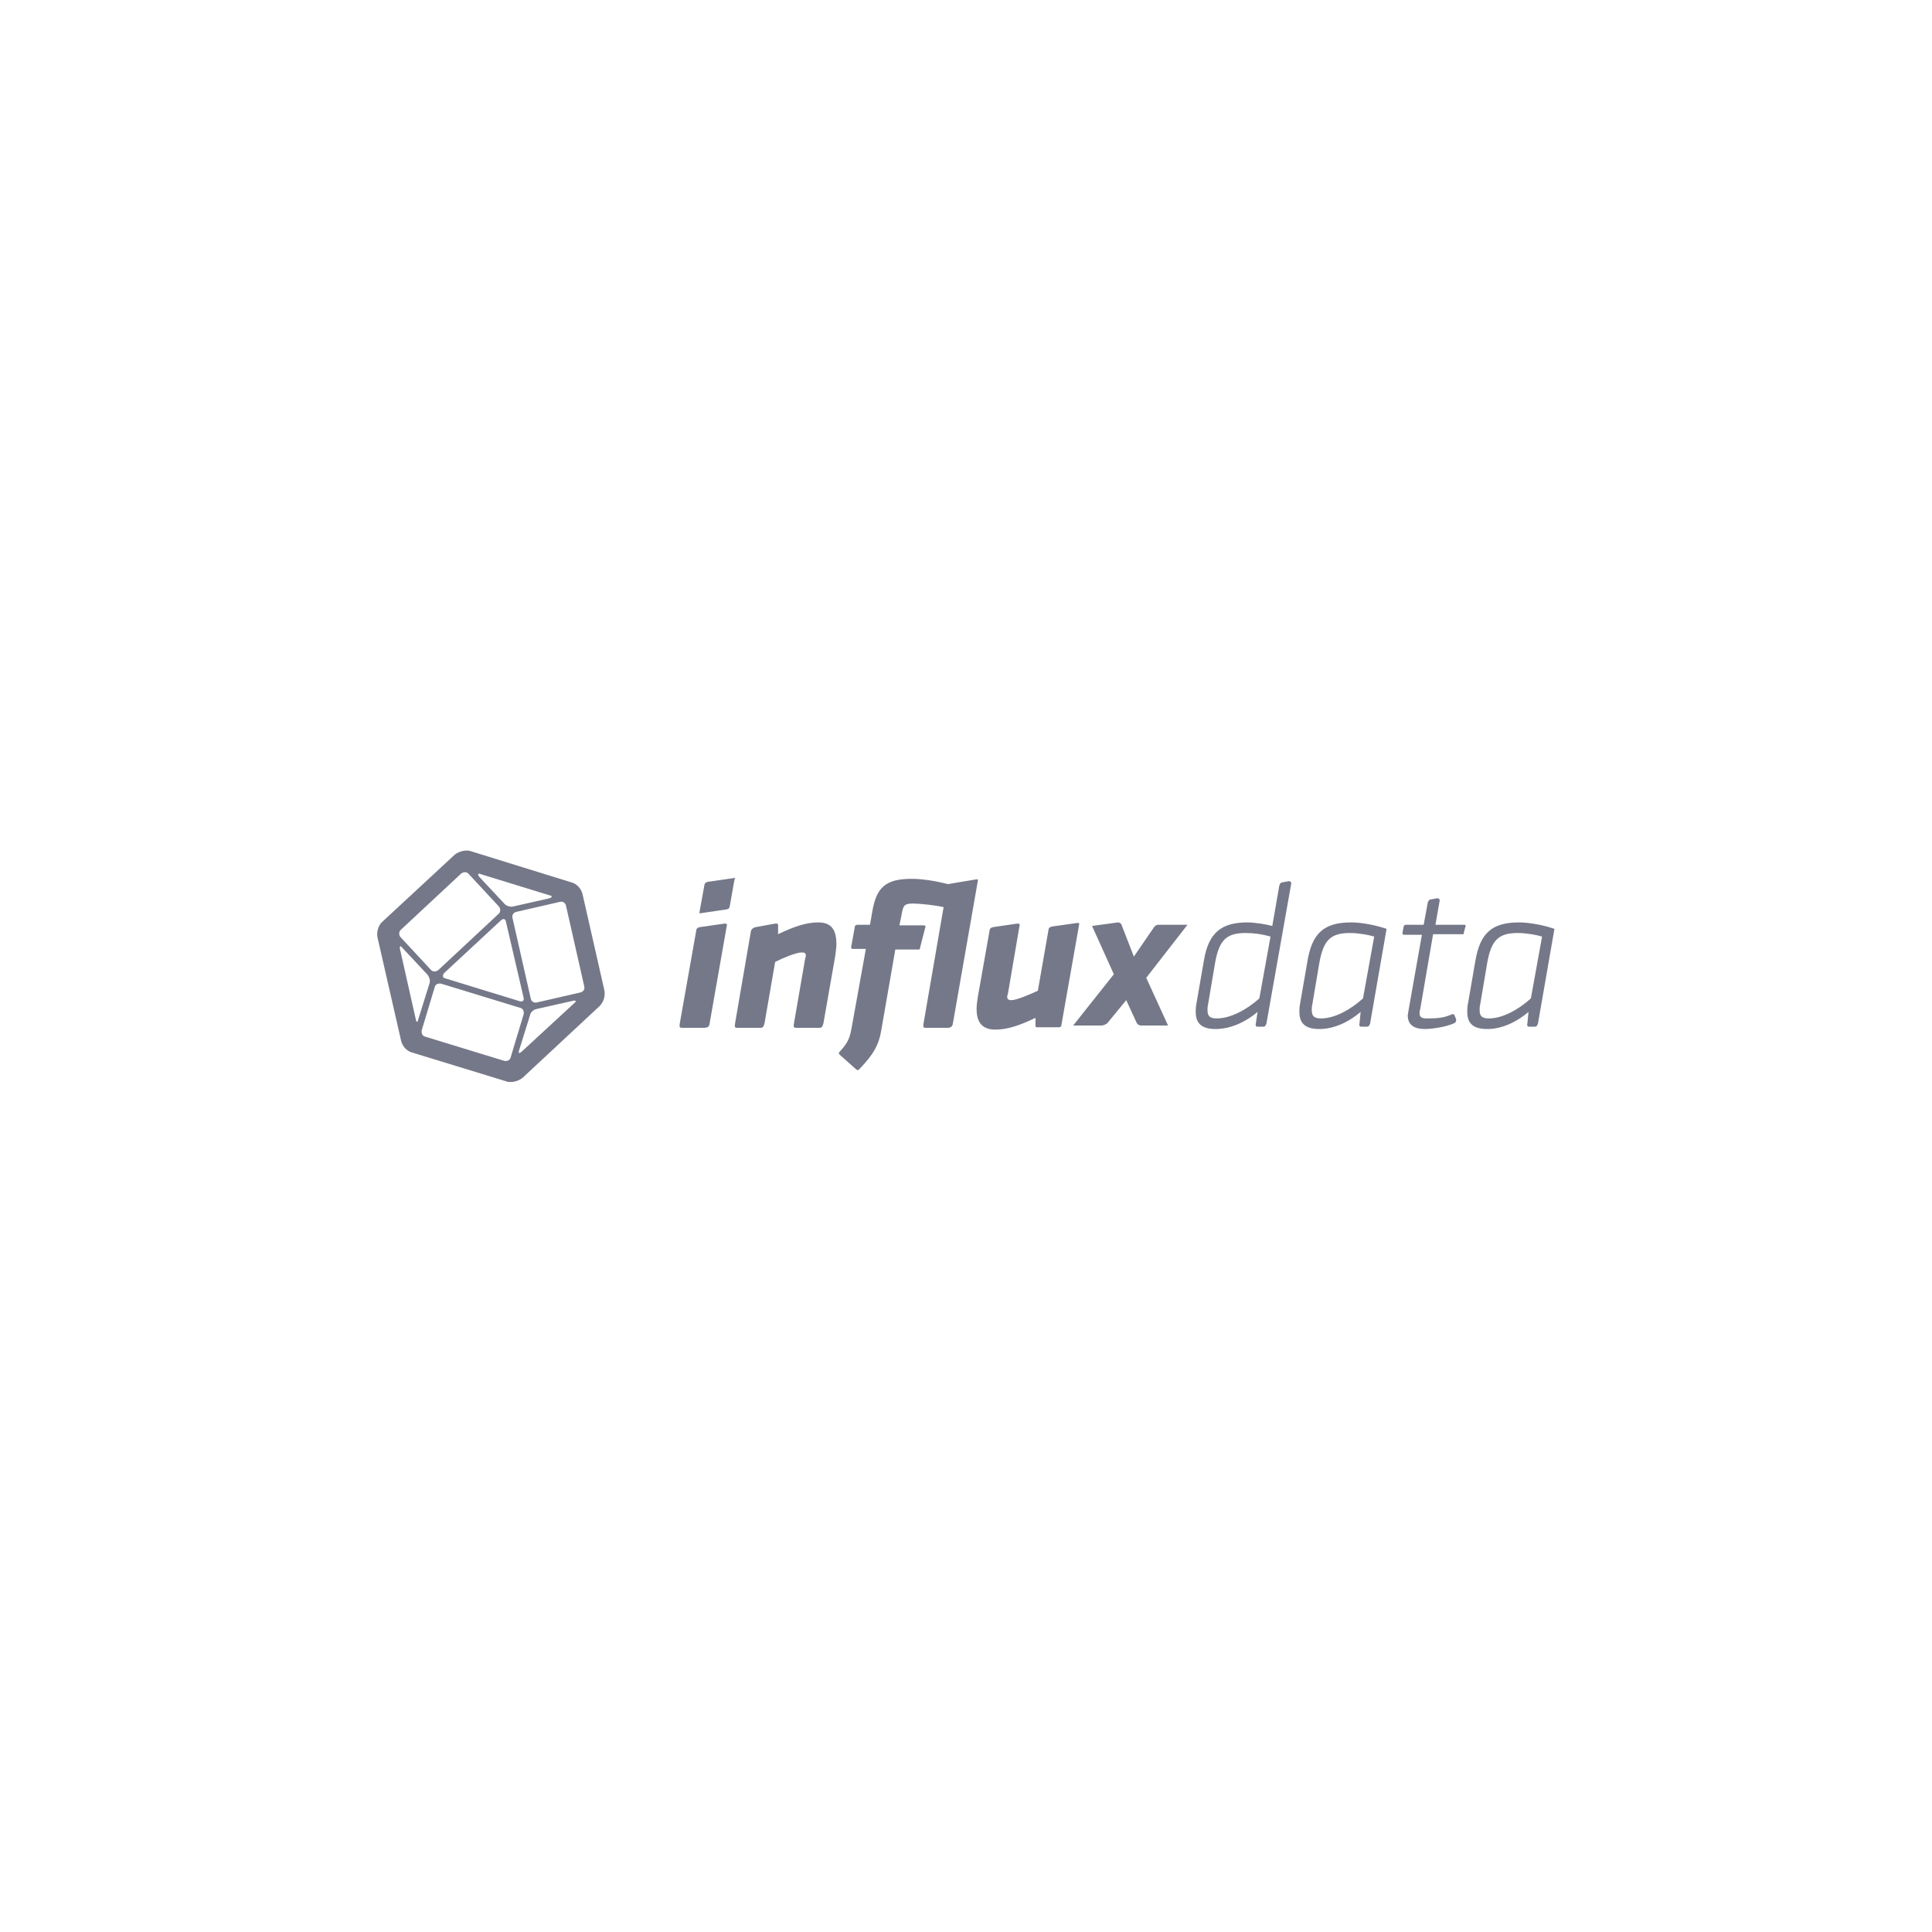
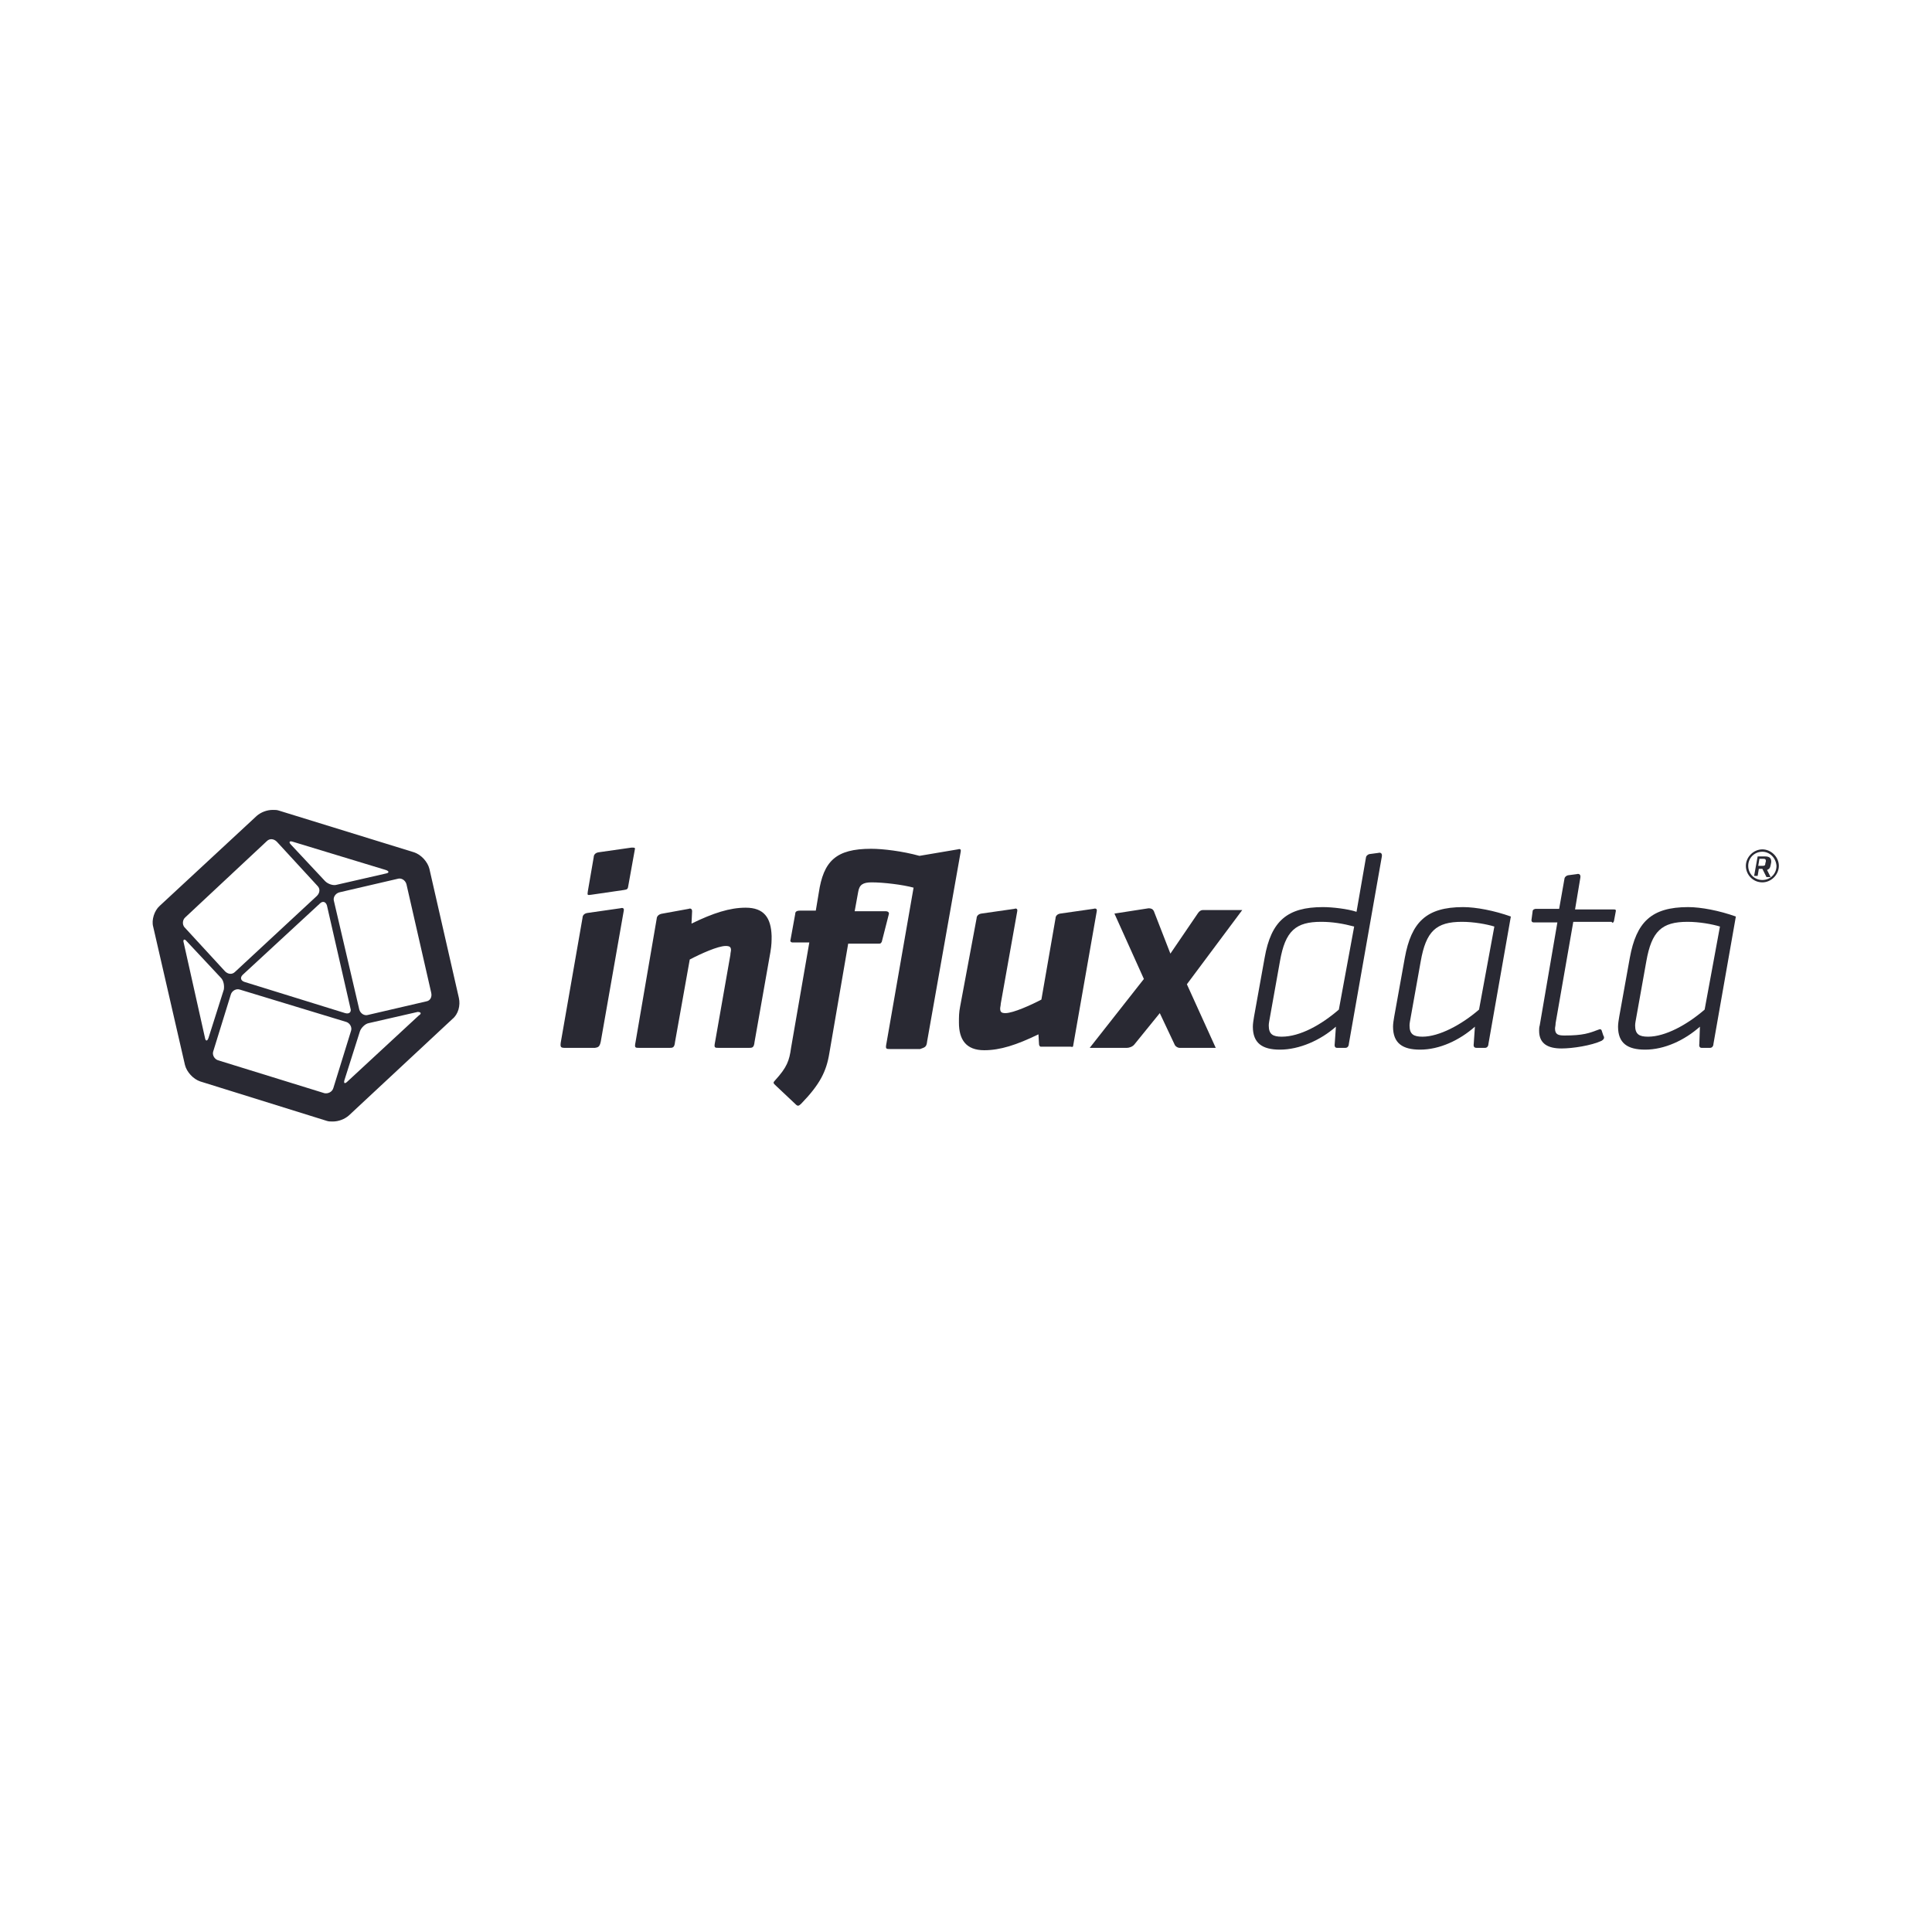
- <svg xmlns="http://www.w3.org/2000/svg" version="1.1" id="Layer_1" x="0px" y="0px" viewBox="-285 137 328 328" style="enable-background:new -285 137 328 328;" xml:space="preserve">
+ <svg xmlns="http://www.w3.org/2000/svg" version="1.1" id="Layer_1" x="0px" y="0px" width="328px" height="328px" viewBox="0 0 328 328" style="enable-background:new 0 0 328 328;" xml:space="preserve">
  <style type="text/css">
	.st0{fill:#FFFFFF;}
- 	.st1{fill:#757888;}
+ 	.st1{fill:#292933;}
</style>
+   <rect class="st0" width="328" height="328" />
  <g>
-     <rect x="-285" y="137" class="st0" width="328" height="328" />
-     <g>
-       <path class="st1" d="M-182.4,305.1l-3.7-16.3c-0.2-0.9-1-1.8-1.9-2l-17.1-5.3c-0.2-0.1-0.5-0.1-0.7-0.1c-0.7,0-1.5,0.3-2,0.7    l-12.3,11.4c-0.7,0.6-1,1.8-0.8,2.7l4,17.5c0.2,0.9,1,1.8,1.9,2l16,4.9c0.2,0.1,0.5,0.1,0.7,0.1c0.7,0,1.5-0.3,2-0.7l13.1-12.2    C-182.5,307.1-182.2,306-182.4,305.1z M-203.4,285.4l11.7,3.6c0.5,0.1,0.5,0.3,0,0.5l-6.2,1.4c-0.5,0.1-1.1-0.1-1.4-0.4l-4.3-4.6    C-204,285.4-203.8,285.2-203.4,285.4z M-196.1,306.4c0.1,0.5-0.2,0.7-0.6,0.6l-12.7-3.9c-0.5-0.1-0.5-0.5-0.2-0.9l9.7-9    c0.4-0.3,0.7-0.2,0.8,0.3L-196.1,306.4z M-217,294.9l10.3-9.6c0.4-0.3,0.9-0.3,1.2,0l5.2,5.6c0.3,0.4,0.3,0.9,0,1.2l-10.3,9.6    c-0.4,0.3-0.9,0.3-1.2,0l-5.2-5.6C-217.3,295.8-217.3,295.2-217,294.9z M-214.4,310.1l-2.7-12c-0.1-0.5,0.1-0.6,0.4-0.2l4.3,4.6    c0.3,0.4,0.5,1,0.3,1.5l-1.9,6.1C-214.1,310.6-214.3,310.6-214.4,310.1z M-199.4,317.1l-13.4-4.1c-0.5-0.1-0.7-0.6-0.6-1.1    l2.2-7.3c0.1-0.5,0.6-0.7,1.1-0.6l13.4,4.1c0.5,0.1,0.7,0.6,0.6,1.1l-2.2,7.3C-198.4,317-198.9,317.2-199.4,317.1z M-187.5,307.3    l-9,8.3c-0.4,0.3-0.5,0.2-0.4-0.2l1.9-6.1c0.1-0.5,0.6-0.9,1.1-1l6.2-1.4C-187.2,306.8-187.1,307-187.5,307.3z M-186.5,305.5    l-7.4,1.7c-0.5,0.1-0.9-0.2-1-0.7l-3.1-13.7c-0.1-0.5,0.2-0.9,0.7-1l7.4-1.7c0.5-0.1,0.9,0.2,1,0.7l3.1,13.7    C-185.7,305-186,305.4-186.5,305.5z" />
+     <path id="Cuboctahedron" class="st1" d="M77.9,169.4l-5-21.9c-0.3-1.2-1.4-2.4-2.6-2.8l-23-7.1c-0.3-0.1-0.6-0.1-1-0.1   c-1,0-2,0.4-2.7,1l-16.5,15.3c-0.9,0.8-1.4,2.4-1.1,3.5l5.4,23.5c0.3,1.2,1.4,2.4,2.6,2.8l21.5,6.7c0.3,0.1,0.6,0.1,1,0.1   c1,0,2-0.4,2.7-1L76.8,173C77.8,172.2,78.2,170.7,77.9,169.4z M49.7,142.9l15.8,4.8c0.6,0.2,0.6,0.5,0,0.6l-8.3,1.9   c-0.6,0.2-1.5-0.1-2-0.6l-5.8-6.2C49,143,49.1,142.7,49.7,142.9z M59.5,171.2c0.2,0.6-0.2,1-0.9,0.8l-17.1-5.3   c-0.6-0.2-0.8-0.7-0.3-1.2l13.1-12.1c0.5-0.5,1-0.3,1.2,0.3L59.5,171.2z M31.5,155.7l13.8-12.9c0.5-0.5,1.2-0.4,1.7,0.1l6.9,7.5   c0.5,0.5,0.4,1.2-0.1,1.7L39.9,165c-0.5,0.5-1.2,0.4-1.7-0.1l-6.9-7.5C30.9,156.9,31,156.1,31.5,155.7z M34.8,176.2l-3.6-16.1   c-0.2-0.6,0.1-0.8,0.5-0.3l5.8,6.2c0.5,0.5,0.6,1.4,0.5,2l-2.6,8.2C35.2,176.8,34.9,176.8,34.8,176.2z M55.1,185.6L37,180   c-0.6-0.2-1-0.9-0.8-1.5l3-9.7c0.2-0.6,0.9-1,1.5-0.8l18.1,5.5c0.6,0.2,1,0.9,0.8,1.5l-3,9.7C56.4,185.4,55.7,185.7,55.1,185.6z    M71.1,172.4L59,183.6c-0.5,0.5-0.7,0.3-0.5-0.3l2.6-8.2c0.2-0.6,0.9-1.3,1.5-1.4l8.3-1.9C71.5,171.8,71.6,172.1,71.1,172.4z    M72.4,170l-9.9,2.3c-0.6,0.2-1.3-0.2-1.5-0.9L56.7,153c-0.2-0.6,0.2-1.3,0.9-1.5l9.9-2.3c0.6-0.2,1.3,0.2,1.5,0.9l4.2,18.4   C73.4,169.3,73,169.9,72.4,170z" />
+     <g id="Type">
+       <path class="st1" d="M226.6,177.2c-0.1,0.6,0.2,0.7,0.4,0.7h1.4c0.5,0,0.6-0.5,0.6-0.7l5.6-31.8c0.1-0.6-0.3-0.7-0.6-0.6l0,0    l-1.5,0.2c-0.4,0.1-0.6,0.4-0.6,0.6l0,0l-1.6,9.2c-1.5-0.5-4.1-0.8-5.7-0.8c-6,0-8.8,2.3-9.9,8.6l-1.8,10    c-0.1,0.6-0.2,1.2-0.2,1.7c0,2.8,1.6,3.9,4.6,3.9c3.3,0,6.9-1.6,9.5-3.9L226.6,177.2z M217.6,176c-1.5,0-2.2-0.4-2.2-1.9    c0-0.4,0.1-0.8,0.2-1.4l1.7-9.5c0.9-5.2,2.7-6.7,7-6.7c1.9,0,3.7,0.3,5.6,0.8l-2.6,14.1C224.3,174,220.7,176,217.6,176z" />
+       <path class="st1" d="M250.2,177.2c-0.1,0.6,0.2,0.7,0.5,0.7h1.4c0.5,0,0.6-0.5,0.6-0.7l0,0l3.8-21.6c-2.8-1-5.9-1.6-8.1-1.6    c-6.3,0-8.8,2.6-9.9,8.6l-1.8,10c-0.1,0.6-0.2,1.2-0.2,1.7c0,2.8,1.6,3.9,4.6,3.9c3.3,0,6.7-1.6,9.3-3.9L250.2,177.2z M241.5,176    c-1.5,0-2.2-0.4-2.2-1.9c0-0.4,0.1-0.8,0.2-1.4l1.7-9.5c0.9-5.1,2.6-6.7,7-6.7c2,0,4.2,0.4,5.5,0.8l-2.6,14.1    C248.1,174,244.3,176,241.5,176z" />
+       <path class="st1" d="M288.5,177.2c-0.1,0.6,0.2,0.7,0.4,0.7h1.4c0.5,0,0.6-0.5,0.6-0.7l0,0l3.8-21.6c-2.8-1-5.9-1.6-8.1-1.6    c-6.3,0-8.8,2.6-9.9,8.6l-1.8,10c-0.1,0.6-0.2,1.2-0.2,1.7c0,2.8,1.6,3.9,4.6,3.9c3.3,0,6.7-1.6,9.3-3.9L288.5,177.2z M279.8,176    c-1.5,0-2.2-0.4-2.2-1.9c0-0.4,0.1-0.8,0.2-1.4l1.7-9.5c0.9-5.1,2.6-6.7,7-6.7c2,0,4.2,0.4,5.5,0.8l-2.6,14.1    C286.4,174,282.7,176,279.8,176z" />
      <g>
-         <path class="st1" d="M-71.8,310.8c-0.1,0.4,0.1,0.5,0.3,0.5h1c0.4,0,0.4-0.4,0.5-0.5l4.2-23.7c0.1-0.4-0.2-0.5-0.4-0.5l0,0     l-1.1,0.2c-0.3,0-0.4,0.3-0.5,0.5l0,0l-1.2,6.9c-1.1-0.3-3.1-0.6-4.2-0.6c-4.4,0-6.6,1.7-7.4,6.4l-1.3,7.5     c-0.1,0.5-0.1,0.9-0.1,1.3c0,2.1,1.2,2.9,3.4,2.9c2.5,0,5.1-1.2,7.1-2.9L-71.8,310.8z M-78.4,309.9c-1.1,0-1.6-0.3-1.6-1.4     c0-0.3,0-0.6,0.1-1l1.2-7.1c0.7-3.9,2-5,5.2-5c1.4,0,2.8,0.2,4.2,0.6l-1.9,10.5C-73.4,308.5-76.2,309.9-78.4,309.9z" />
-         <path class="st1" d="M-54.2,310.8c-0.1,0.4,0.1,0.5,0.3,0.5h1c0.4,0,0.4-0.4,0.5-0.5l0,0l2.8-16.1c-2-0.7-4.4-1.1-6-1.1     c-4.7,0-6.6,1.9-7.4,6.4l-1.3,7.5c-0.1,0.5-0.1,0.9-0.1,1.3c0,2.1,1.2,2.9,3.4,2.9c2.5,0,5-1.2,7-2.9L-54.2,310.8z M-60.7,309.9     c-1.1,0-1.6-0.3-1.6-1.4c0-0.3,0-0.6,0.1-1l1.2-7.1c0.7-3.8,1.9-5,5.2-5c1.4,0,3.1,0.3,4.1,0.6l-1.9,10.5     C-55.8,308.5-58.5,309.9-60.7,309.9z" />
-         <path class="st1" d="M-25.7,310.8c-0.1,0.4,0.1,0.5,0.3,0.5h1c0.4,0,0.4-0.4,0.5-0.5l0,0l2.8-16.1c-2-0.7-4.4-1.1-6-1.1     c-4.7,0-6.6,1.9-7.4,6.4l-1.3,7.5c-0.1,0.5-0.1,0.9-0.1,1.3c0,2.1,1.2,2.9,3.4,2.9c2.5,0,5-1.2,7-2.9L-25.7,310.8z M-32.2,309.9     c-1.1,0-1.6-0.3-1.6-1.4c0-0.3,0-0.6,0.1-1l1.2-7.1c0.7-3.8,1.9-5,5.2-5c1.4,0,3.1,0.3,4.1,0.6l-1.9,10.5     C-27.3,308.5-30,309.9-32.2,309.9z" />
-         <g>
-           <polygon class="st1" points="-42.5,289.7 -42.5,289.7 -42.5,289.7     " />
-           <path class="st1" d="M-36.5,295.4L-36.5,295.4l0.3-1.1c0.1-0.3-0.1-0.3-0.2-0.3h-4.9l0.7-4l0,0c0.1-0.4-0.2-0.5-0.4-0.5l0,0      l-1.1,0.2l0,0c-0.3,0-0.4,0.3-0.5,0.5l0,0l-0.7,3.8h-3c-0.1,0-0.3,0-0.4,0.3l-0.2,1.1l0,0c0,0.1,0,0.3,0.3,0.3h3l-2.3,13      c0,0.2-0.1,0.5-0.1,0.7c0,1.6,1.1,2.3,2.9,2.3c1.3,0,3.8-0.4,5-1c0.4-0.2,0.3-0.5,0.3-0.7l0,0l-0.3-0.7      c-0.1-0.2-0.2-0.1-0.4-0.1l0,0c-1.2,0.5-1.9,0.7-4.3,0.7c-0.8,0-1.2-0.2-1.2-0.9c0-0.2,0-0.4,0.1-0.6l2.2-12.8h4.9      C-36.6,295.7-36.5,295.6-36.5,295.4z" />
-         </g>
-         <path class="st1" d="M-83.4,294h-5c-0.2,0-0.5,0.2-0.6,0.3l-3.5,5.1l-2.1-5.4c-0.1-0.3-0.4-0.4-0.6-0.4l-4.4,0.6l3.7,8.2     l-6.9,8.7h4.8c0.3,0,0.8-0.2,1-0.4l3.2-3.9l1.8,3.9c0.1,0.2,0.4,0.4,0.7,0.4h4.6l-3.7-8.1L-83.4,294z" />
-         <path class="st1" d="M-104.8,311l3-17c0.1-0.4-0.2-0.3-0.4-0.3l-4.2,0.6c-0.5,0.1-0.6,0.4-0.6,0.6l0,0l-1.8,10.3     c-1.3,0.6-3.6,1.6-4.5,1.6c-0.5,0-0.7-0.2-0.7-0.5c0-0.1,0-0.4,0.1-0.5l2-11.7l0,0c0.1-0.3-0.2-0.3-0.4-0.3l-4.1,0.6l0,0     c-0.5,0.1-0.6,0.4-0.6,0.6l0,0l-2,11.3c-0.1,0.7-0.2,1.3-0.2,2c0,2.2,0.9,3.5,3.2,3.5c2,0,4.1-0.7,6.8-2v1.3c0,0.1,0,0.3,0.2,0.3     h3.8C-104.9,311.4-104.8,311.2-104.8,311z" />
-         <path class="st1" d="M-146.1,293.6c-2,0-4.1,0.7-6.8,2v-1.5c0-0.4-0.3-0.3-0.5-0.3l-3.3,0.6l0,0c-0.5,0.1-0.7,0.4-0.8,0.6     l-2.7,15.7l0,0c-0.1,0.7-0.1,0.8,0.5,0.8h3.7c0.4,0,0.6,0,0.8-0.8l1.8-10.4c1.4-0.7,3.6-1.6,4.5-1.6c0.5,0,0.7,0.1,0.7,0.5     c0,0.1,0,0.3-0.1,0.5l-1.9,11l0,0c-0.1,0.7-0.1,0.8,0.5,0.8h3.7c0.4,0,0.6,0,0.8-0.8l2-11.4c0.1-0.9,0.2-1.4,0.2-2     C-143,294.9-143.8,293.6-146.1,293.6z" />
-         <g>
-           <path class="st1" d="M-160.6,286.1l-4.2,0.6c-0.5,0.1-0.6,0.4-0.6,0.5l-0.8,4.4c-0.1,0.5-0.1,0.5,0.4,0.4l4.1-0.6l0,0      c0.4-0.1,0.5-0.1,0.6-0.6l0,0l0.8-4.5C-160.1,286-160.2,286-160.6,286.1z" />
-           <path class="st1" d="M-166.6,294.4L-166.6,294.4L-166.6,294.4z" />
-           <path class="st1" d="M-164.5,310.6L-164.5,310.6l2.9-16.5c0.1-0.3-0.2-0.3-0.4-0.3l-4.2,0.6l0,0c-0.5,0.1-0.6,0.4-0.6,0.6l0,0      l-2.8,15.8c-0.1,0.6,0,0.7,0.5,0.7h3.7C-164.8,311.4-164.6,311.4-164.5,310.6z" />
-         </g>
-         <path class="st1" d="M-123.2,310.6l4.2-24c0.1-0.4-0.1-0.3-0.3-0.3l-4.8,0.8c-2.2-0.6-4.6-0.9-6.1-0.9c-4.5,0-6,1.5-6.7,5.5     l-0.4,2.3h-2c-0.5,0-0.6,0.2-0.6,0.5l0,0l-0.6,3.3c0,0.1,0,0.3,0.3,0.3h2.2l-2.4,13.3c-0.3,1.6-0.5,2.5-2,4.1l0,0     c-0.3,0.3-0.2,0.4,0,0.6l0,0l2.7,2.4l0,0c0.3,0.3,0.4,0.2,0.7-0.1c2.4-2.5,3.2-4.1,3.6-6.4l2.4-13.8h3.9c0.2,0,0.3,0,0.3-0.3l0,0     l0.9-3.5l0,0c0.1-0.3-0.2-0.3-0.3-0.3h-4.1l0.5-2.5c0.2-0.9,0.5-1.2,1.7-1.2c1.5,0,3.9,0.3,5.3,0.6l-3.4,19.7l0,0     c-0.1,0.7-0.1,0.8,0.5,0.8h3.7C-123.6,311.4-123.3,311.4-123.2,310.6z" />
+         <path class="st1" d="M266,148.8L266,148.8L266,148.8z" />
+         <path class="st1" d="M274,156.4L274,156.4l0.3-1.6c0.1-0.4-0.1-0.4-0.3-0.4h-6.6l0.9-5.4l0,0c0.1-0.6-0.3-0.7-0.6-0.6l0,0     l-1.5,0.2l0,0c-0.4,0.1-0.6,0.4-0.6,0.6l0,0l-0.9,5.1h-4c-0.1,0-0.5,0.1-0.5,0.4l-0.2,1.5l0,0c0,0.1,0,0.4,0.4,0.4h4l-3,17.5     c-0.1,0.3-0.1,0.6-0.1,0.9c0,2.2,1.5,3,3.8,3c1.9,0,5.1-0.5,6.8-1.3c0.5-0.3,0.5-0.6,0.3-0.9l0,0l-0.3-0.9     c-0.1-0.2-0.3-0.2-0.5-0.1l0,0c-1.6,0.6-2.6,1-5.8,1c-1.1,0-1.6-0.2-1.6-1.2c0-0.2,0.1-0.5,0.1-0.9l3-17.2h6.5     C273.8,156.8,273.9,156.6,274,156.4z" />
      </g>
+       <path class="st1" d="M210.9,154.5h-6.7c-0.3,0-0.6,0.2-0.8,0.5l-4.7,6.9l-2.8-7.2c-0.2-0.4-0.5-0.5-0.9-0.5l-5.8,0.9l5,11.1    l-9.2,11.7h6.3c0.4,0,1-0.2,1.3-0.6l4.3-5.3l2.5,5.3c0.1,0.3,0.5,0.6,0.9,0.6h6.1l-4.9-10.8L210.9,154.5z" />
+       <path class="st1" d="M182.2,177.5l4-22.8c0.1-0.5-0.3-0.5-0.6-0.4l-5.6,0.8c-0.6,0.1-0.8,0.5-0.8,0.8l0,0l-2.4,13.8    c-1.7,0.9-4.8,2.3-6.1,2.3c-0.7,0-0.9-0.2-0.9-0.8c0-0.2,0.1-0.5,0.1-0.8l2.8-15.7l0,0c0.1-0.5-0.3-0.5-0.5-0.4l-5.6,0.8l0,0    c-0.6,0.1-0.8,0.5-0.8,0.8l0,0l-2.8,15c-0.2,1-0.2,1.7-0.2,2.7c0,2.9,1.2,4.7,4.3,4.7c2.7,0,5.5-0.9,9.2-2.7l0.1,1.7    c0,0.1,0.1,0.4,0.3,0.4h5.1C182.1,177.8,182.2,177.7,182.2,177.5z" />
+       <path class="st1" d="M126.6,154.1c-2.7,0-5.5,0.9-9.2,2.7l0.1-2.1c0-0.5-0.4-0.5-0.6-0.4l-4.4,0.8l0,0c-0.8,0.1-1,0.6-1,0.8    l-3.6,21l0,0c-0.2,1-0.1,1,0.7,1h5c0.6,0,0.9,0,1-1l2.5-14c1.9-1,4.8-2.3,6.1-2.3c0.7,0,0.9,0.2,0.9,0.7c0,0.2-0.1,0.5-0.1,0.8    l-2.6,14.8l0,0c-0.2,1-0.1,1,0.7,1h5c0.6,0,0.9,0,1-1l2.7-15.3c0.2-1.2,0.2-1.9,0.2-2.7C130.9,155.8,129.7,154.1,126.6,154.1z" />
+       <g>
+         <path class="st1" d="M107.2,143.9l-5.6,0.8c-0.6,0.1-0.8,0.5-0.8,0.8l-1,5.8c-0.1,0.7-0.1,0.7,0.6,0.6l5.5-0.8l0,0     c0.6-0.1,0.7-0.1,0.8-0.9l0,0l1.1-6.1C107.8,143.9,107.7,143.9,107.2,143.9z" />
+         <path class="st1" d="M99.1,155.1L99.1,155.1L99.1,155.1z" />
+         <path class="st1" d="M102,176.8L102,176.8l3.9-22.2c0.1-0.5-0.3-0.5-0.6-0.4l-5.6,0.8l0,0c-0.6,0.1-0.8,0.5-0.8,0.8l0,0L95.2,177     c-0.1,0.8,0,0.9,0.8,0.9h5C101.5,177.8,101.8,177.8,102,176.8z" />
+       </g>
+       <path class="st1" d="M157.4,176.8l5.7-32.2c0.1-0.5-0.2-0.5-0.5-0.4l-6.5,1.1c-2.9-0.8-6.2-1.2-8.2-1.2c-6,0-8.1,2.1-8.9,7.5    l-0.5,3h-2.7c-0.7,0-0.8,0.3-0.8,0.6l0,0l-0.8,4.4c-0.1,0.2,0.1,0.4,0.3,0.4h2.9l-3.1,17.9c-0.3,2.2-0.7,3.3-2.7,5.5l0,0    c-0.4,0.4-0.3,0.5,0,0.8l0,0l3.5,3.3l0,0c0.3,0.3,0.5,0.3,0.9-0.1c3.2-3.3,4.3-5.5,4.8-8.6l3.2-18.6h5.2c0.3,0,0.3,0,0.5-0.3l0,0    l1.2-4.7l0,0c0.1-0.3-0.2-0.5-0.5-0.5h-5.3l0.6-3.3c0.2-1.2,0.8-1.6,2.3-1.6c2,0,5.3,0.4,7.1,0.9l-4.6,26.4l0,0    c-0.2,1-0.1,1,0.7,1h5C157,177.8,157.3,177.8,157.4,176.8z" />
    </g>
+     <path id="Registered_Trademark" class="st1" d="M299.2,147.5h-0.6l-0.2,1.2h-0.6l0.6-3.3h1.3c0.7,0,1,0.3,1,0.8c0,0.1,0,0.1,0,0.2   l-0.1,0.5c-0.1,0.5-0.2,0.6-0.6,0.8l0.6,1.2h-0.7L299.2,147.5z M299.8,146.2C299.8,146.1,299.8,146.1,299.8,146.2   c0-0.3-0.1-0.4-0.4-0.4h-0.7l-0.2,1.2h0.7c0.4,0,0.5-0.1,0.5-0.4L299.8,146.2z M299.2,149.8c-1.6,0-2.8-1.3-2.8-2.8   s1.3-2.8,2.8-2.8s2.8,1.3,2.8,2.8S300.7,149.8,299.2,149.8z M299.2,144.6c-1.3,0-2.4,1-2.4,2.4c0,1.3,1,2.4,2.4,2.4   c1.3,0,2.4-1,2.4-2.4C301.5,145.6,300.4,144.6,299.2,144.6z" />
  </g>
</svg>
